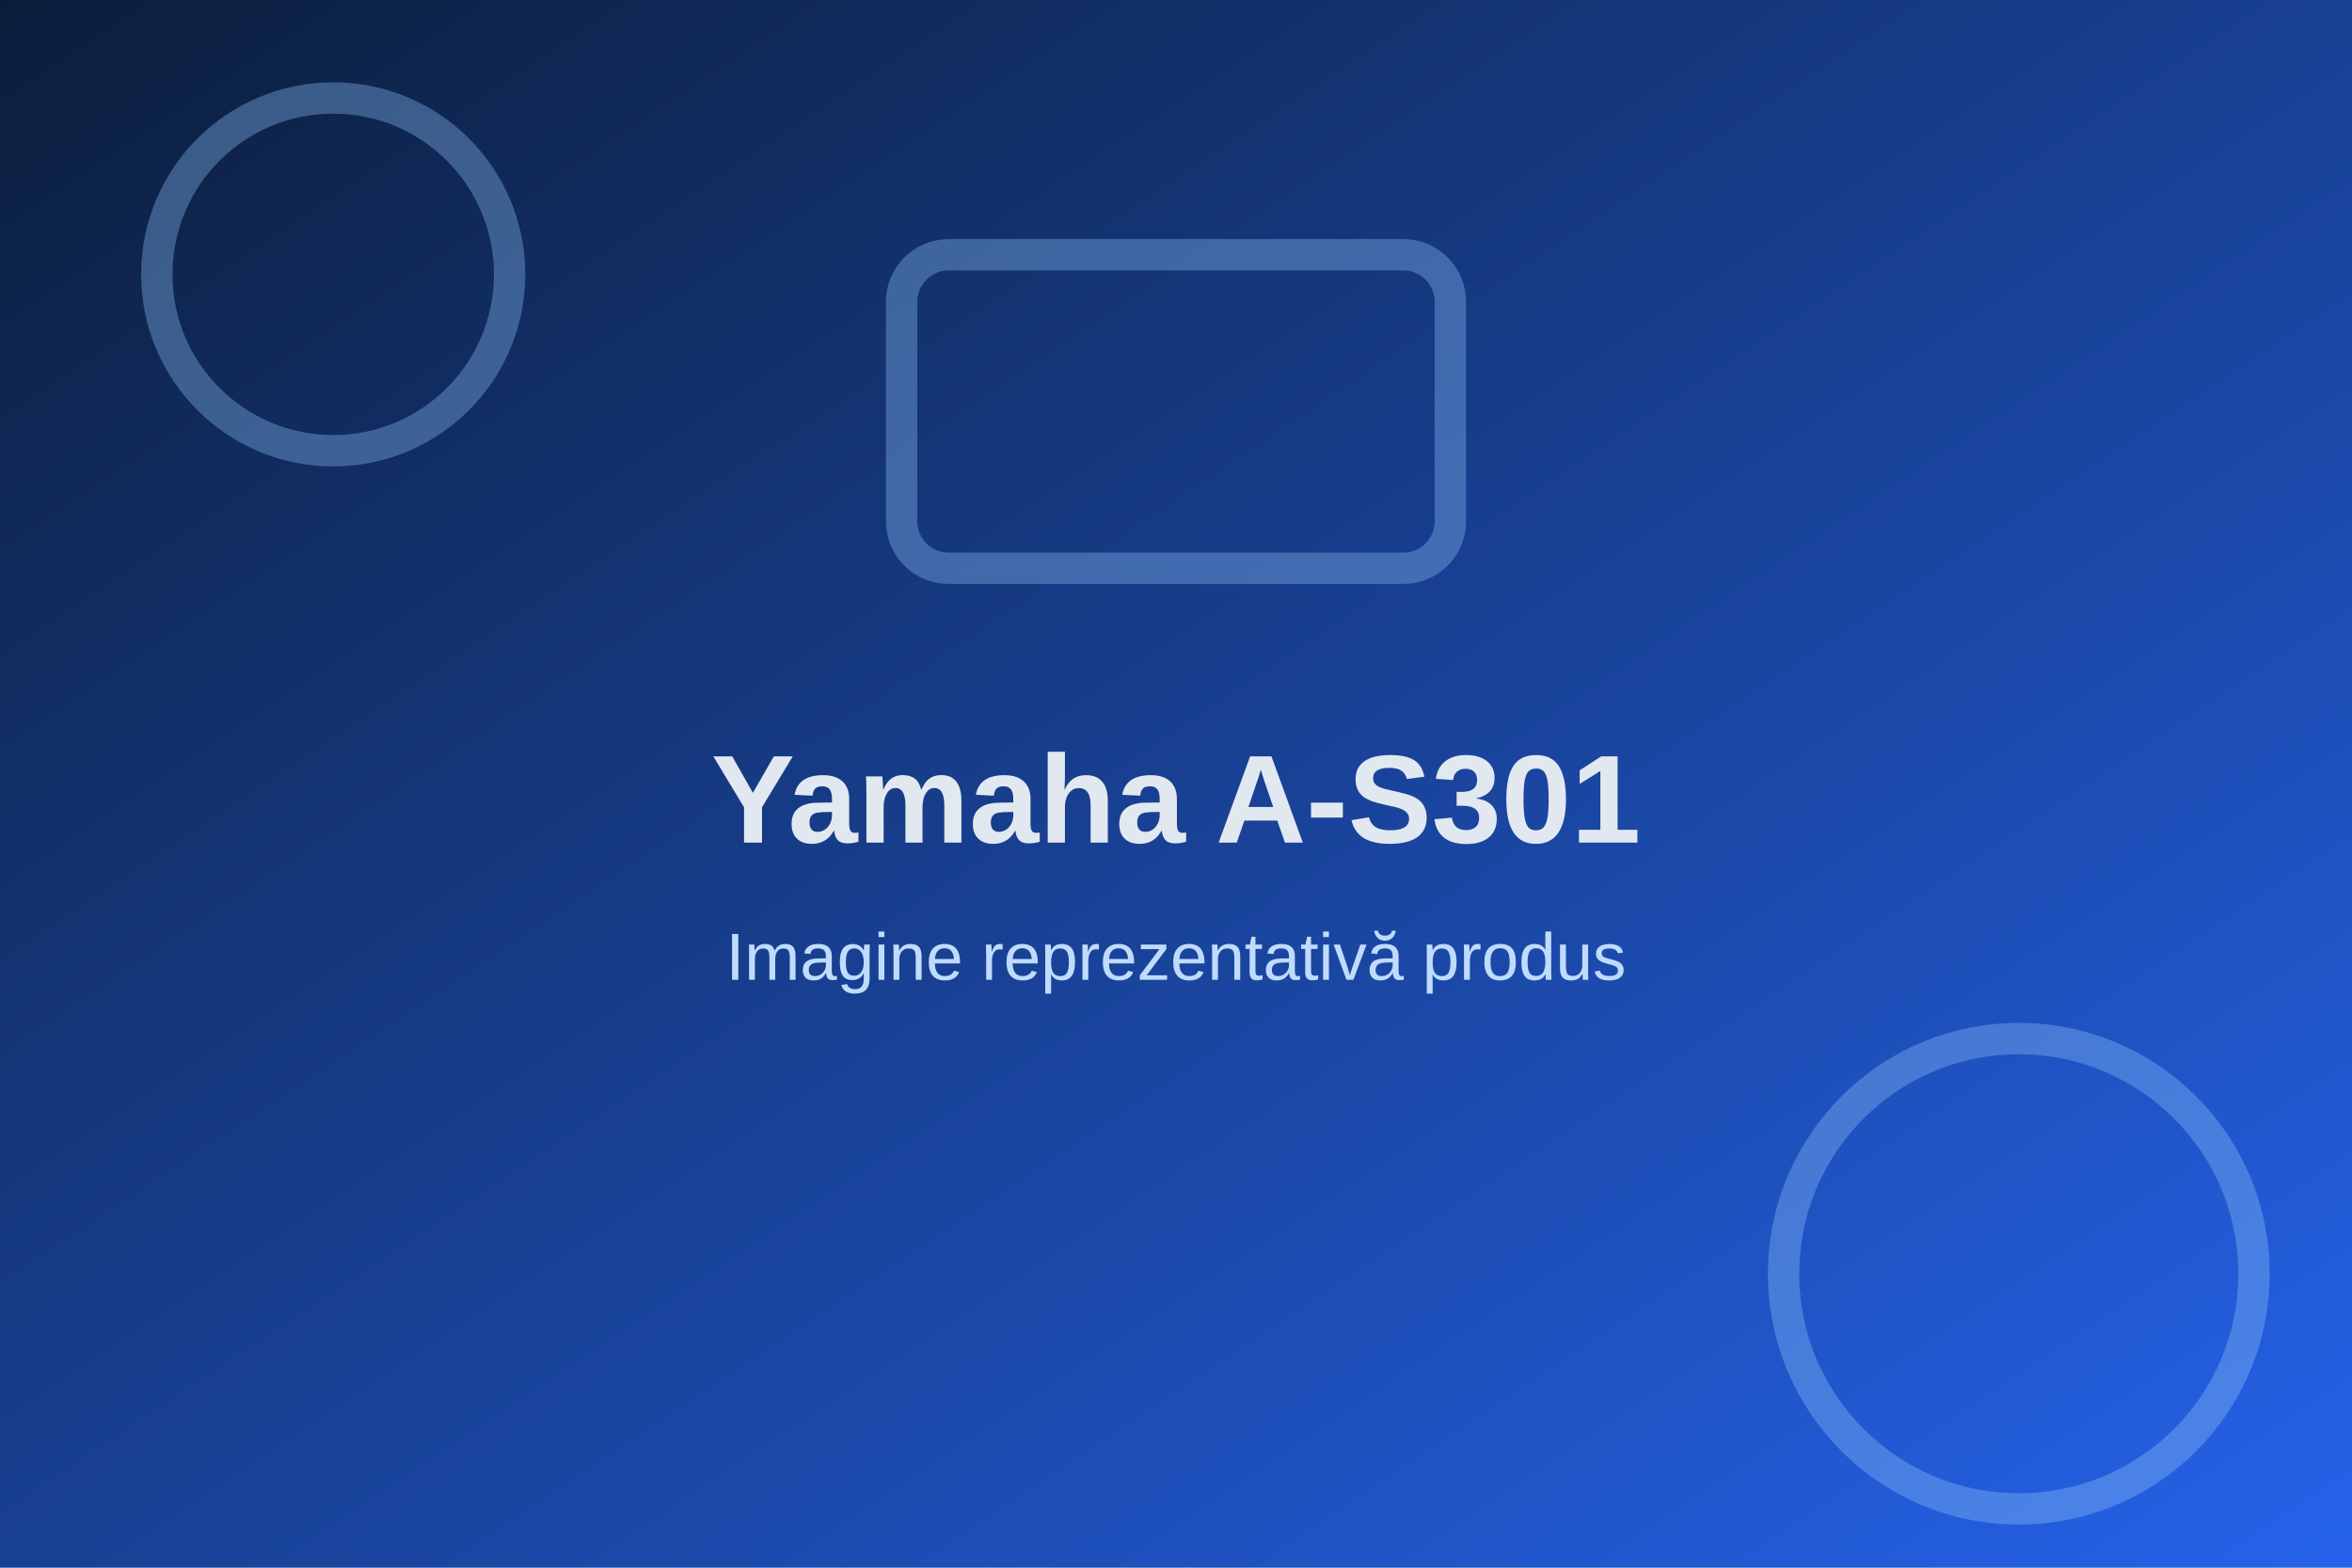
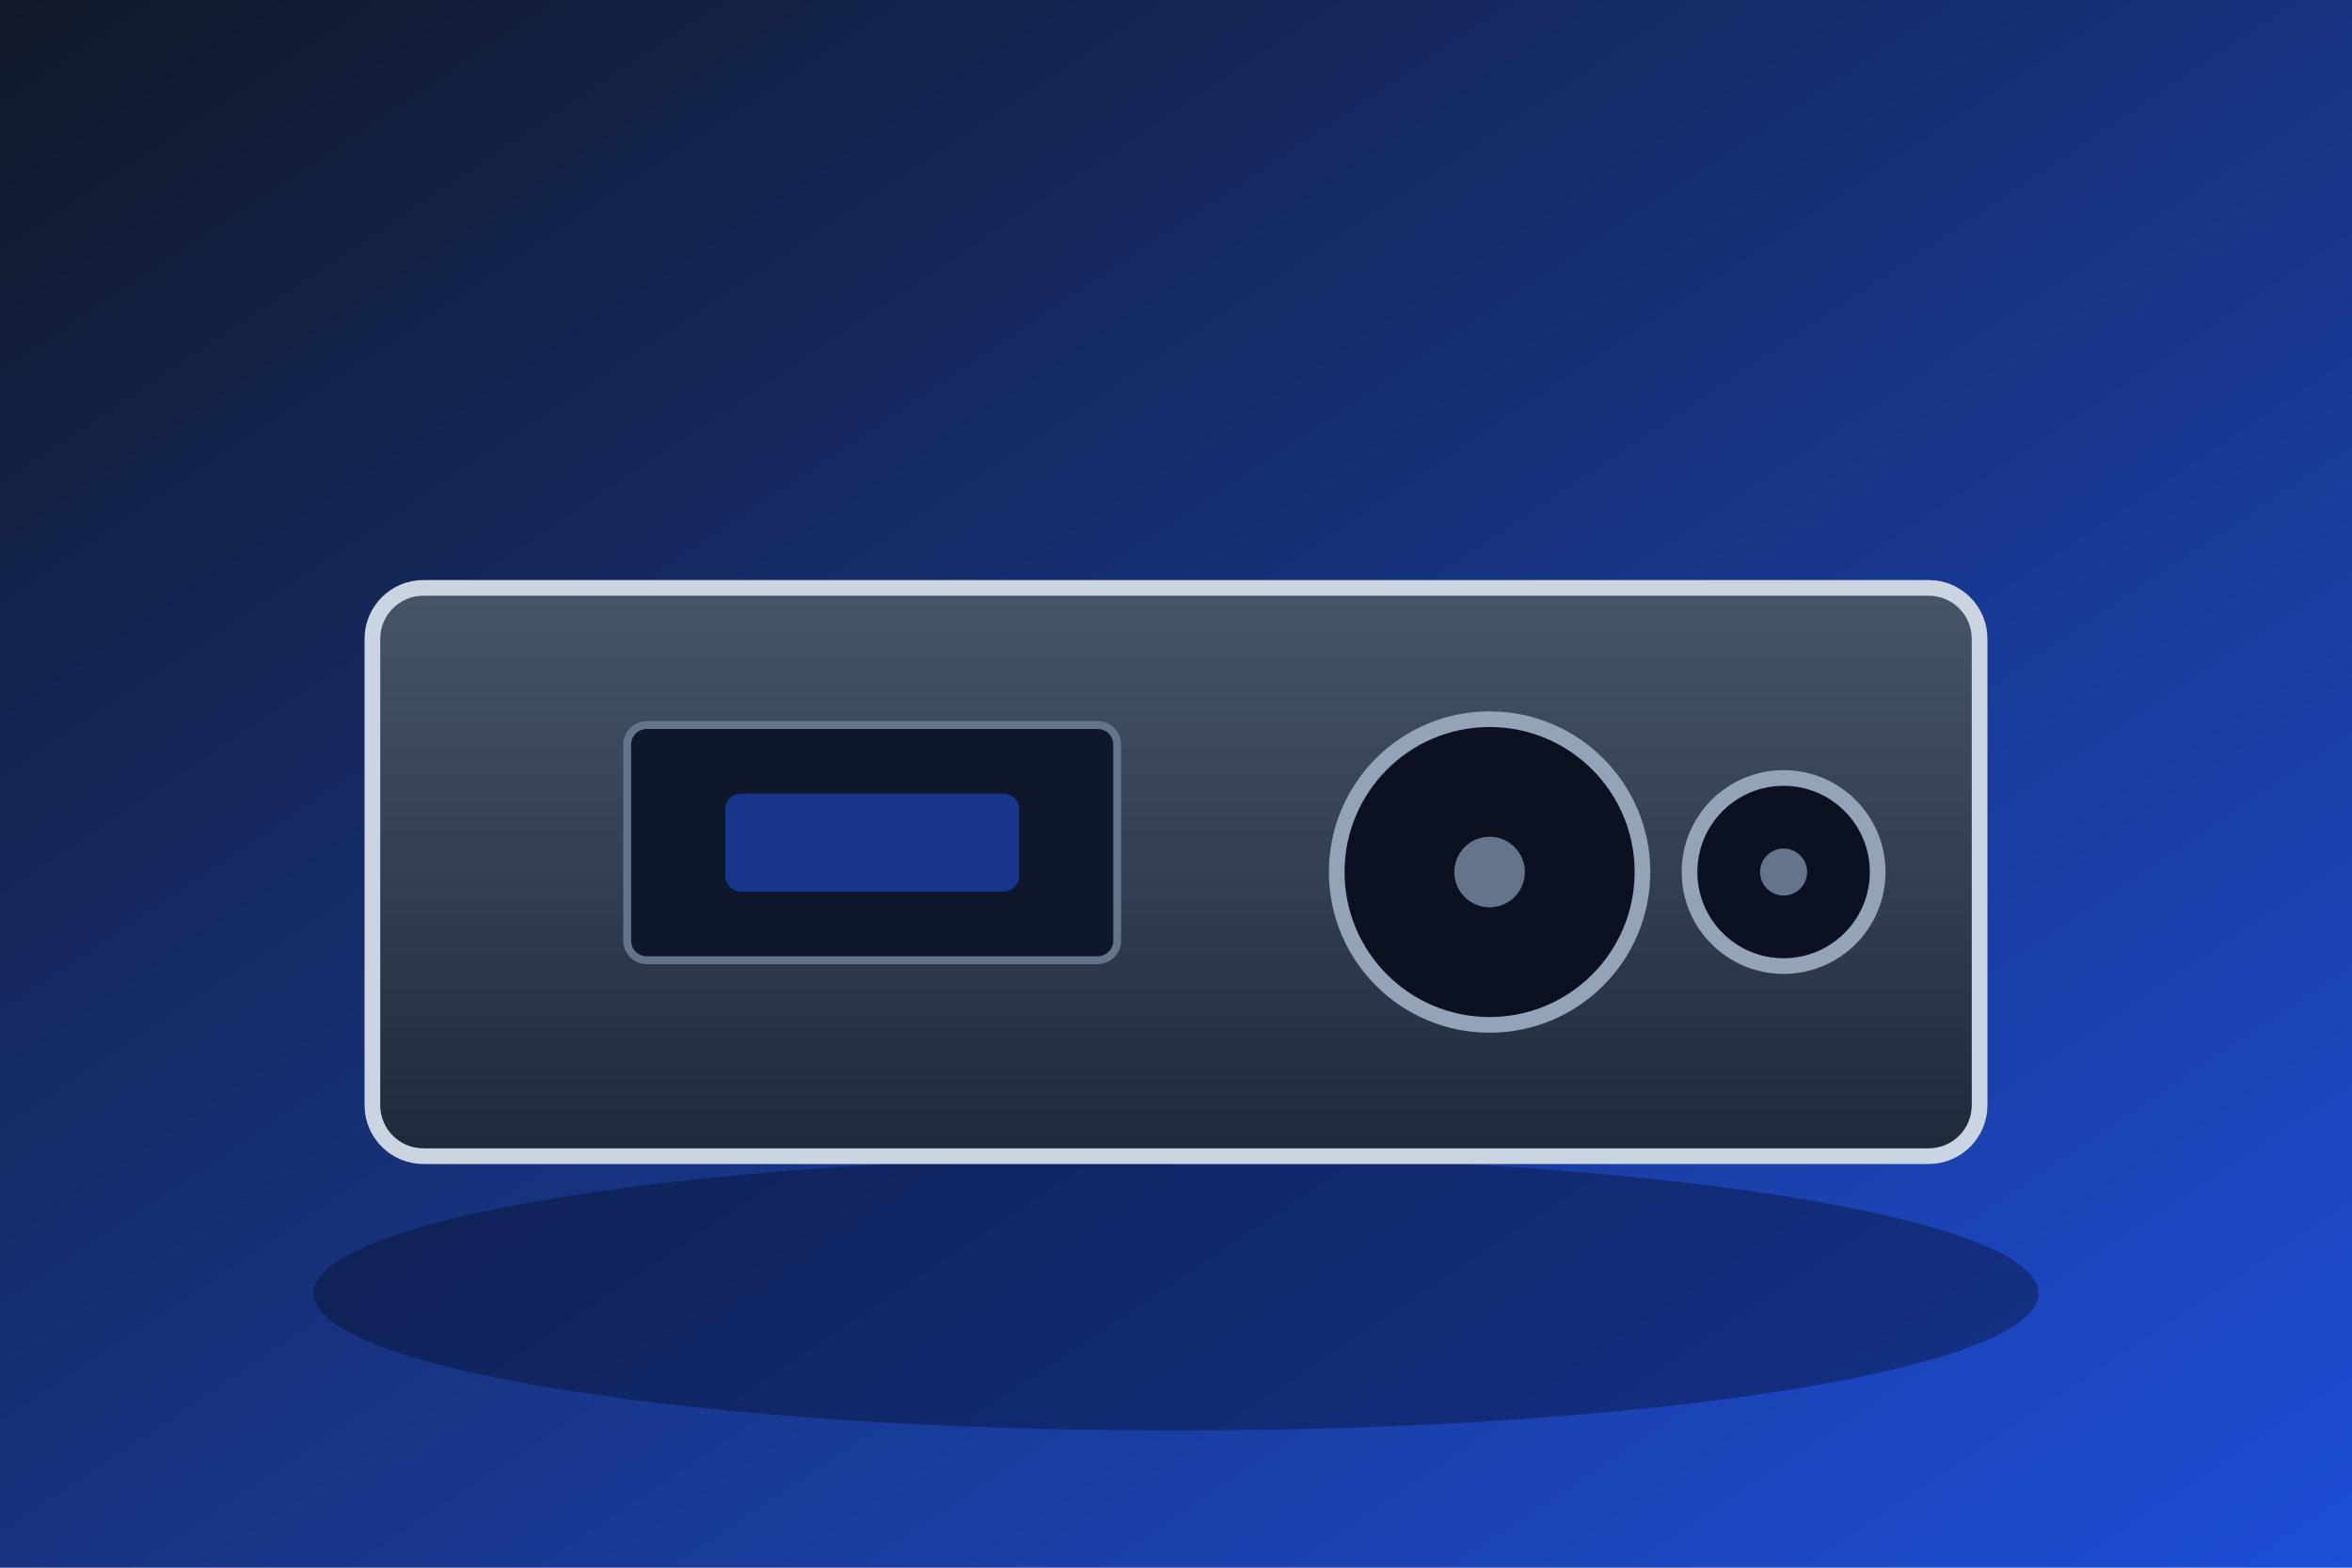
- <svg xmlns="http://www.w3.org/2000/svg" width="1200" height="800" viewBox="0 0 1200 800" role="img" aria-label="Yamaha A-S301">
+ <svg xmlns="http://www.w3.org/2000/svg" width="1200" height="800" viewBox="0 0 1200 800" role="img" aria-label="Amplificator Yamaha A-S301">
  <defs>
-     <linearGradient id="bg" x1="0" y1="0" x2="1" y2="1">
-       <stop offset="0%" stop-color="#0b1d3a" />
-       <stop offset="100%" stop-color="#2563eb" />
+     <linearGradient id="bg-yamaha" x1="0" y1="0" x2="1" y2="1">
+       <stop offset="0%" stop-color="#111827" />
+       <stop offset="100%" stop-color="#1d4ed8" />
+     </linearGradient>
+     <linearGradient id="amp" x1="0" y1="0" x2="0" y2="1">
+       <stop offset="0%" stop-color="#475569" />
+       <stop offset="100%" stop-color="#1e293b" />
    </linearGradient>
  </defs>
-   <rect width="1200" height="800" fill="url(#bg)" />
-   <g fill="none" stroke="#93c5fd" stroke-width="16" opacity="0.35">
-     <circle cx="170" cy="140" r="90" />
-     <circle cx="1030" cy="650" r="120" />
-     <rect x="460" y="130" width="280" height="160" rx="24" />
-   </g>
-   <text x="600" y="430" fill="#e2e8f0" font-family="Arial, Helvetica, sans-serif" font-size="64" font-weight="700" text-anchor="middle">Yamaha A-S301</text>
-   <text x="600" y="500" fill="#bfdbfe" font-family="Arial, Helvetica, sans-serif" font-size="34" text-anchor="middle">Imagine reprezentativă produs</text>
+   <rect width="1200" height="800" fill="url(#bg-yamaha)" />
+   <ellipse cx="600" cy="660" rx="440" ry="70" fill="#020617" opacity="0.35" />
+   <rect x="190" y="300" width="820" height="290" rx="26" fill="url(#amp)" stroke="#cbd5e1" stroke-width="8" />
+   <rect x="320" y="370" width="250" height="120" rx="10" fill="#0f172a" stroke="#64748b" stroke-width="4" />
+   <rect x="370" y="405" width="150" height="50" rx="8" fill="#1d4ed8" opacity="0.55" />
+   <circle cx="760" cy="445" r="78" fill="#0b1120" stroke="#94a3b8" stroke-width="8" />
+   <circle cx="910" cy="445" r="48" fill="#0b1120" stroke="#94a3b8" stroke-width="8" />
+   <circle cx="760" cy="445" r="18" fill="#64748b" />
+   <circle cx="910" cy="445" r="12" fill="#64748b" />
</svg>
